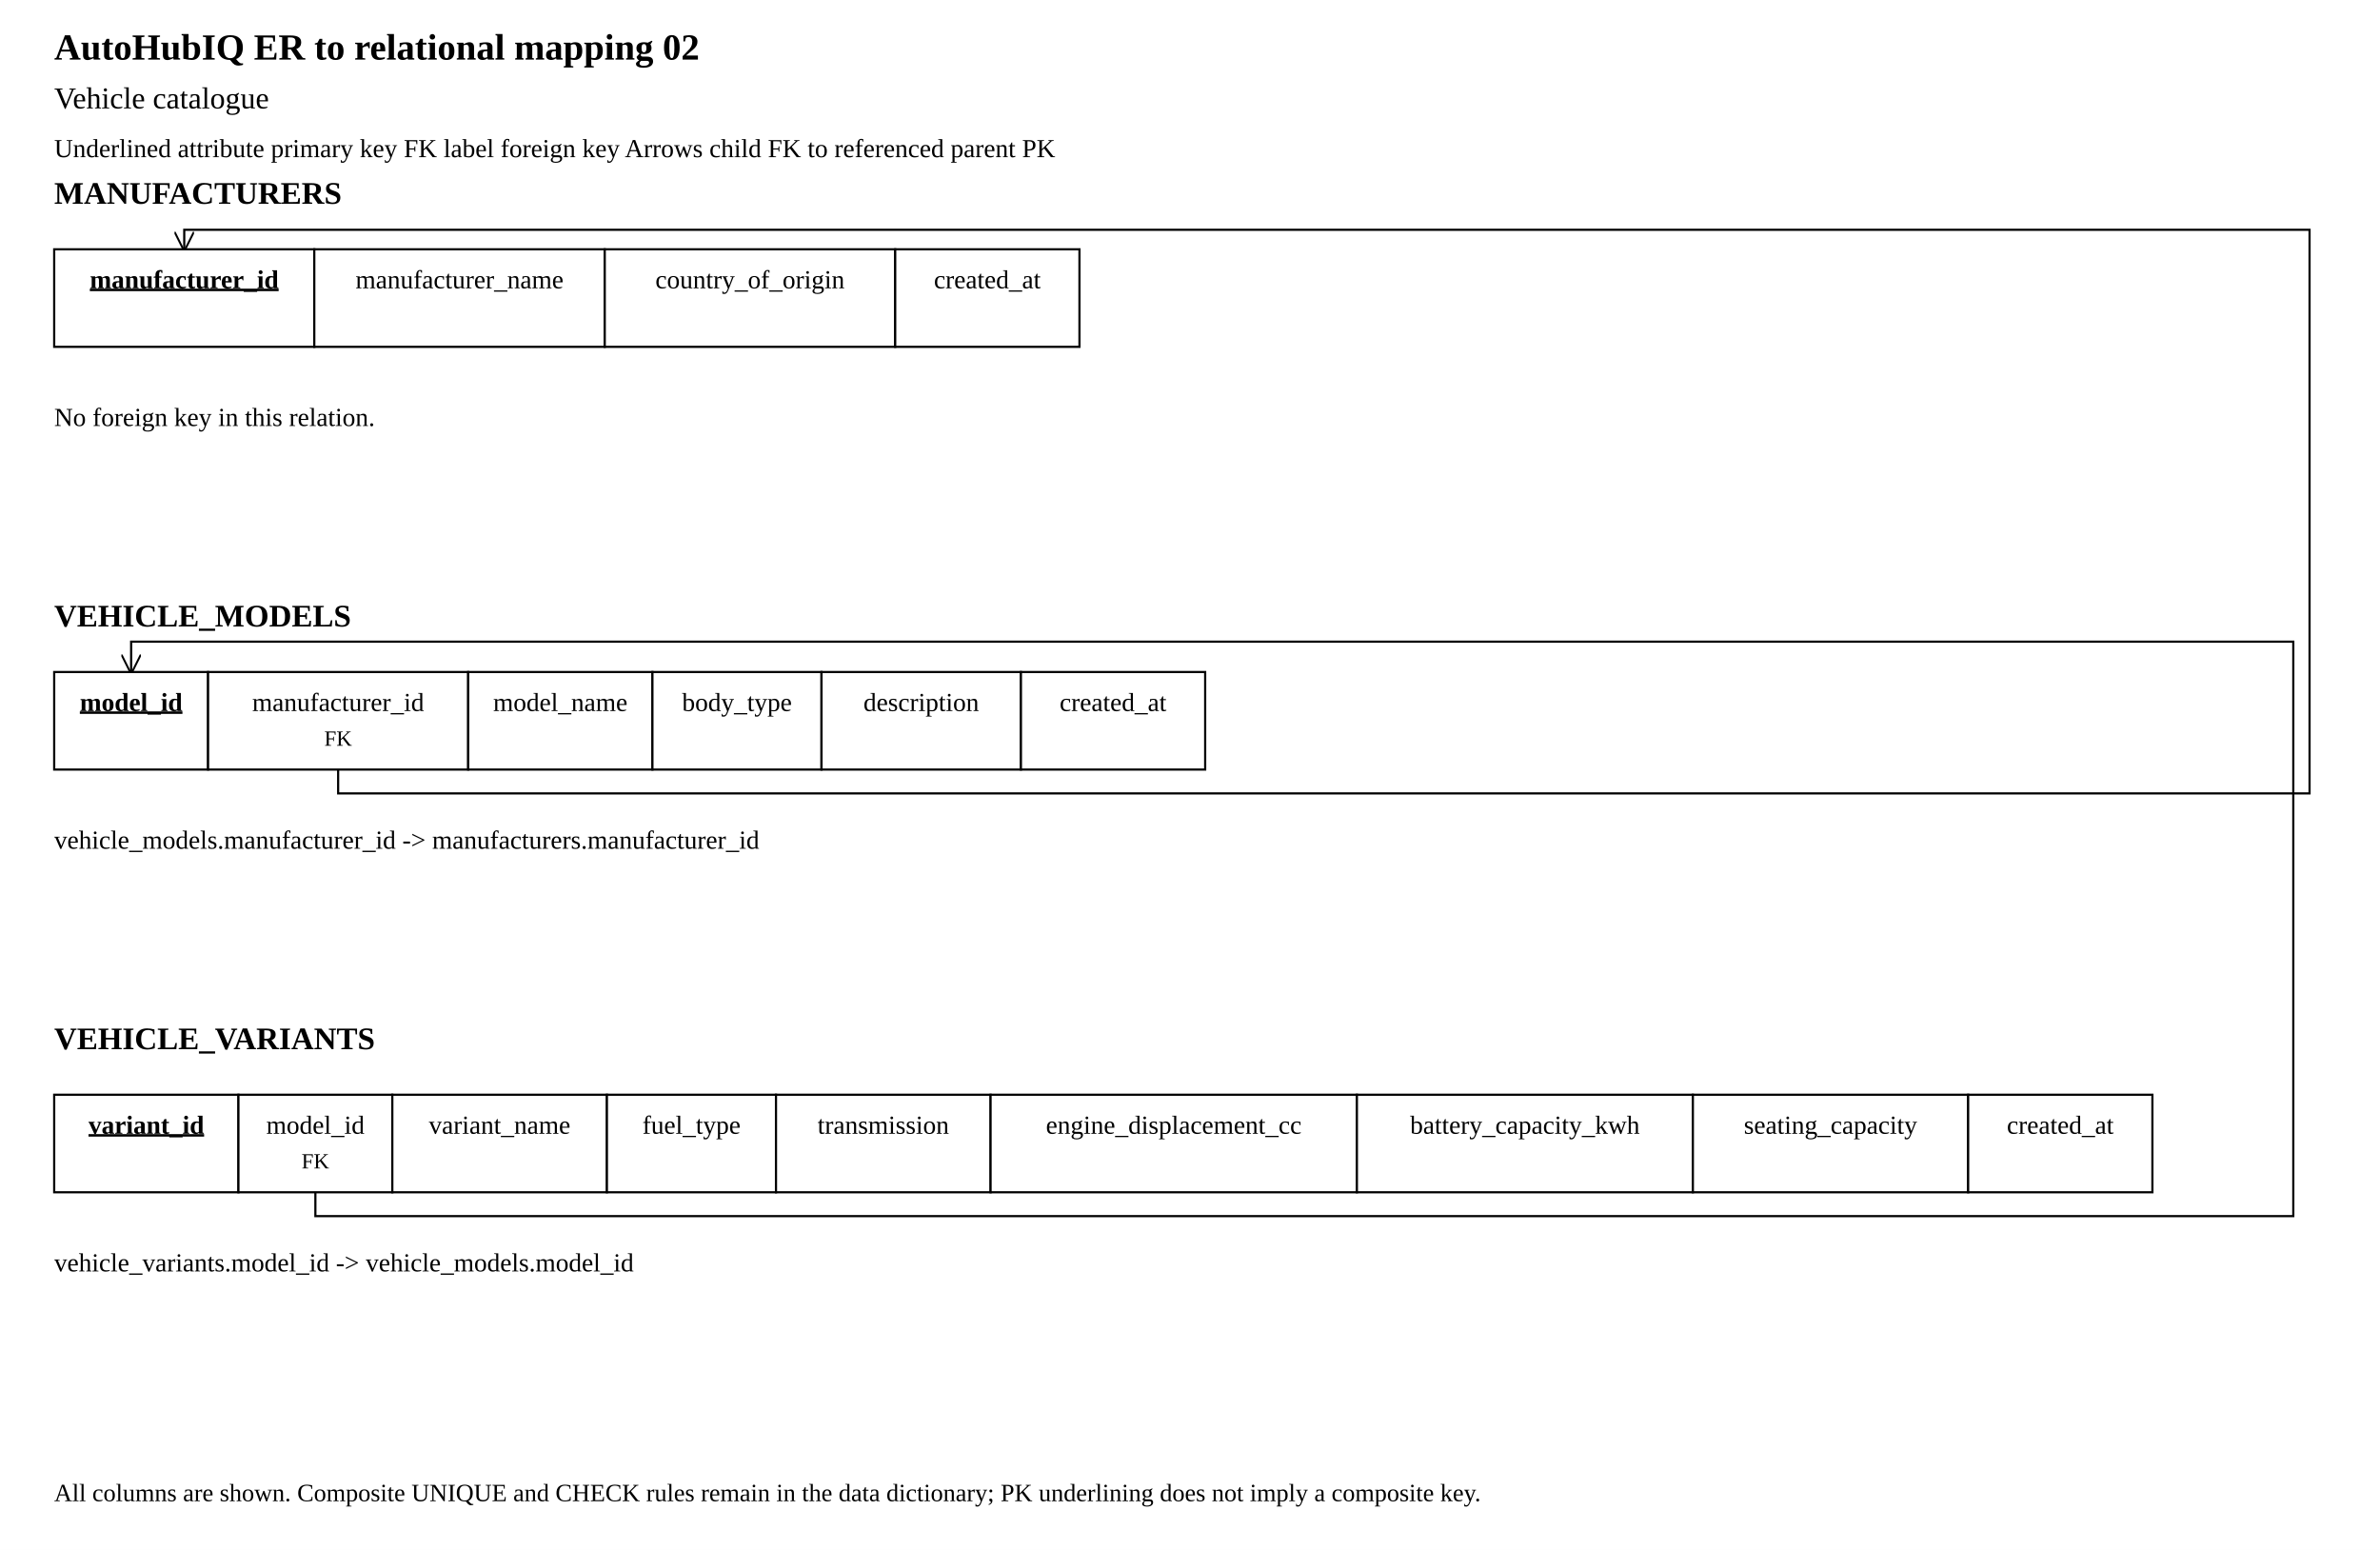
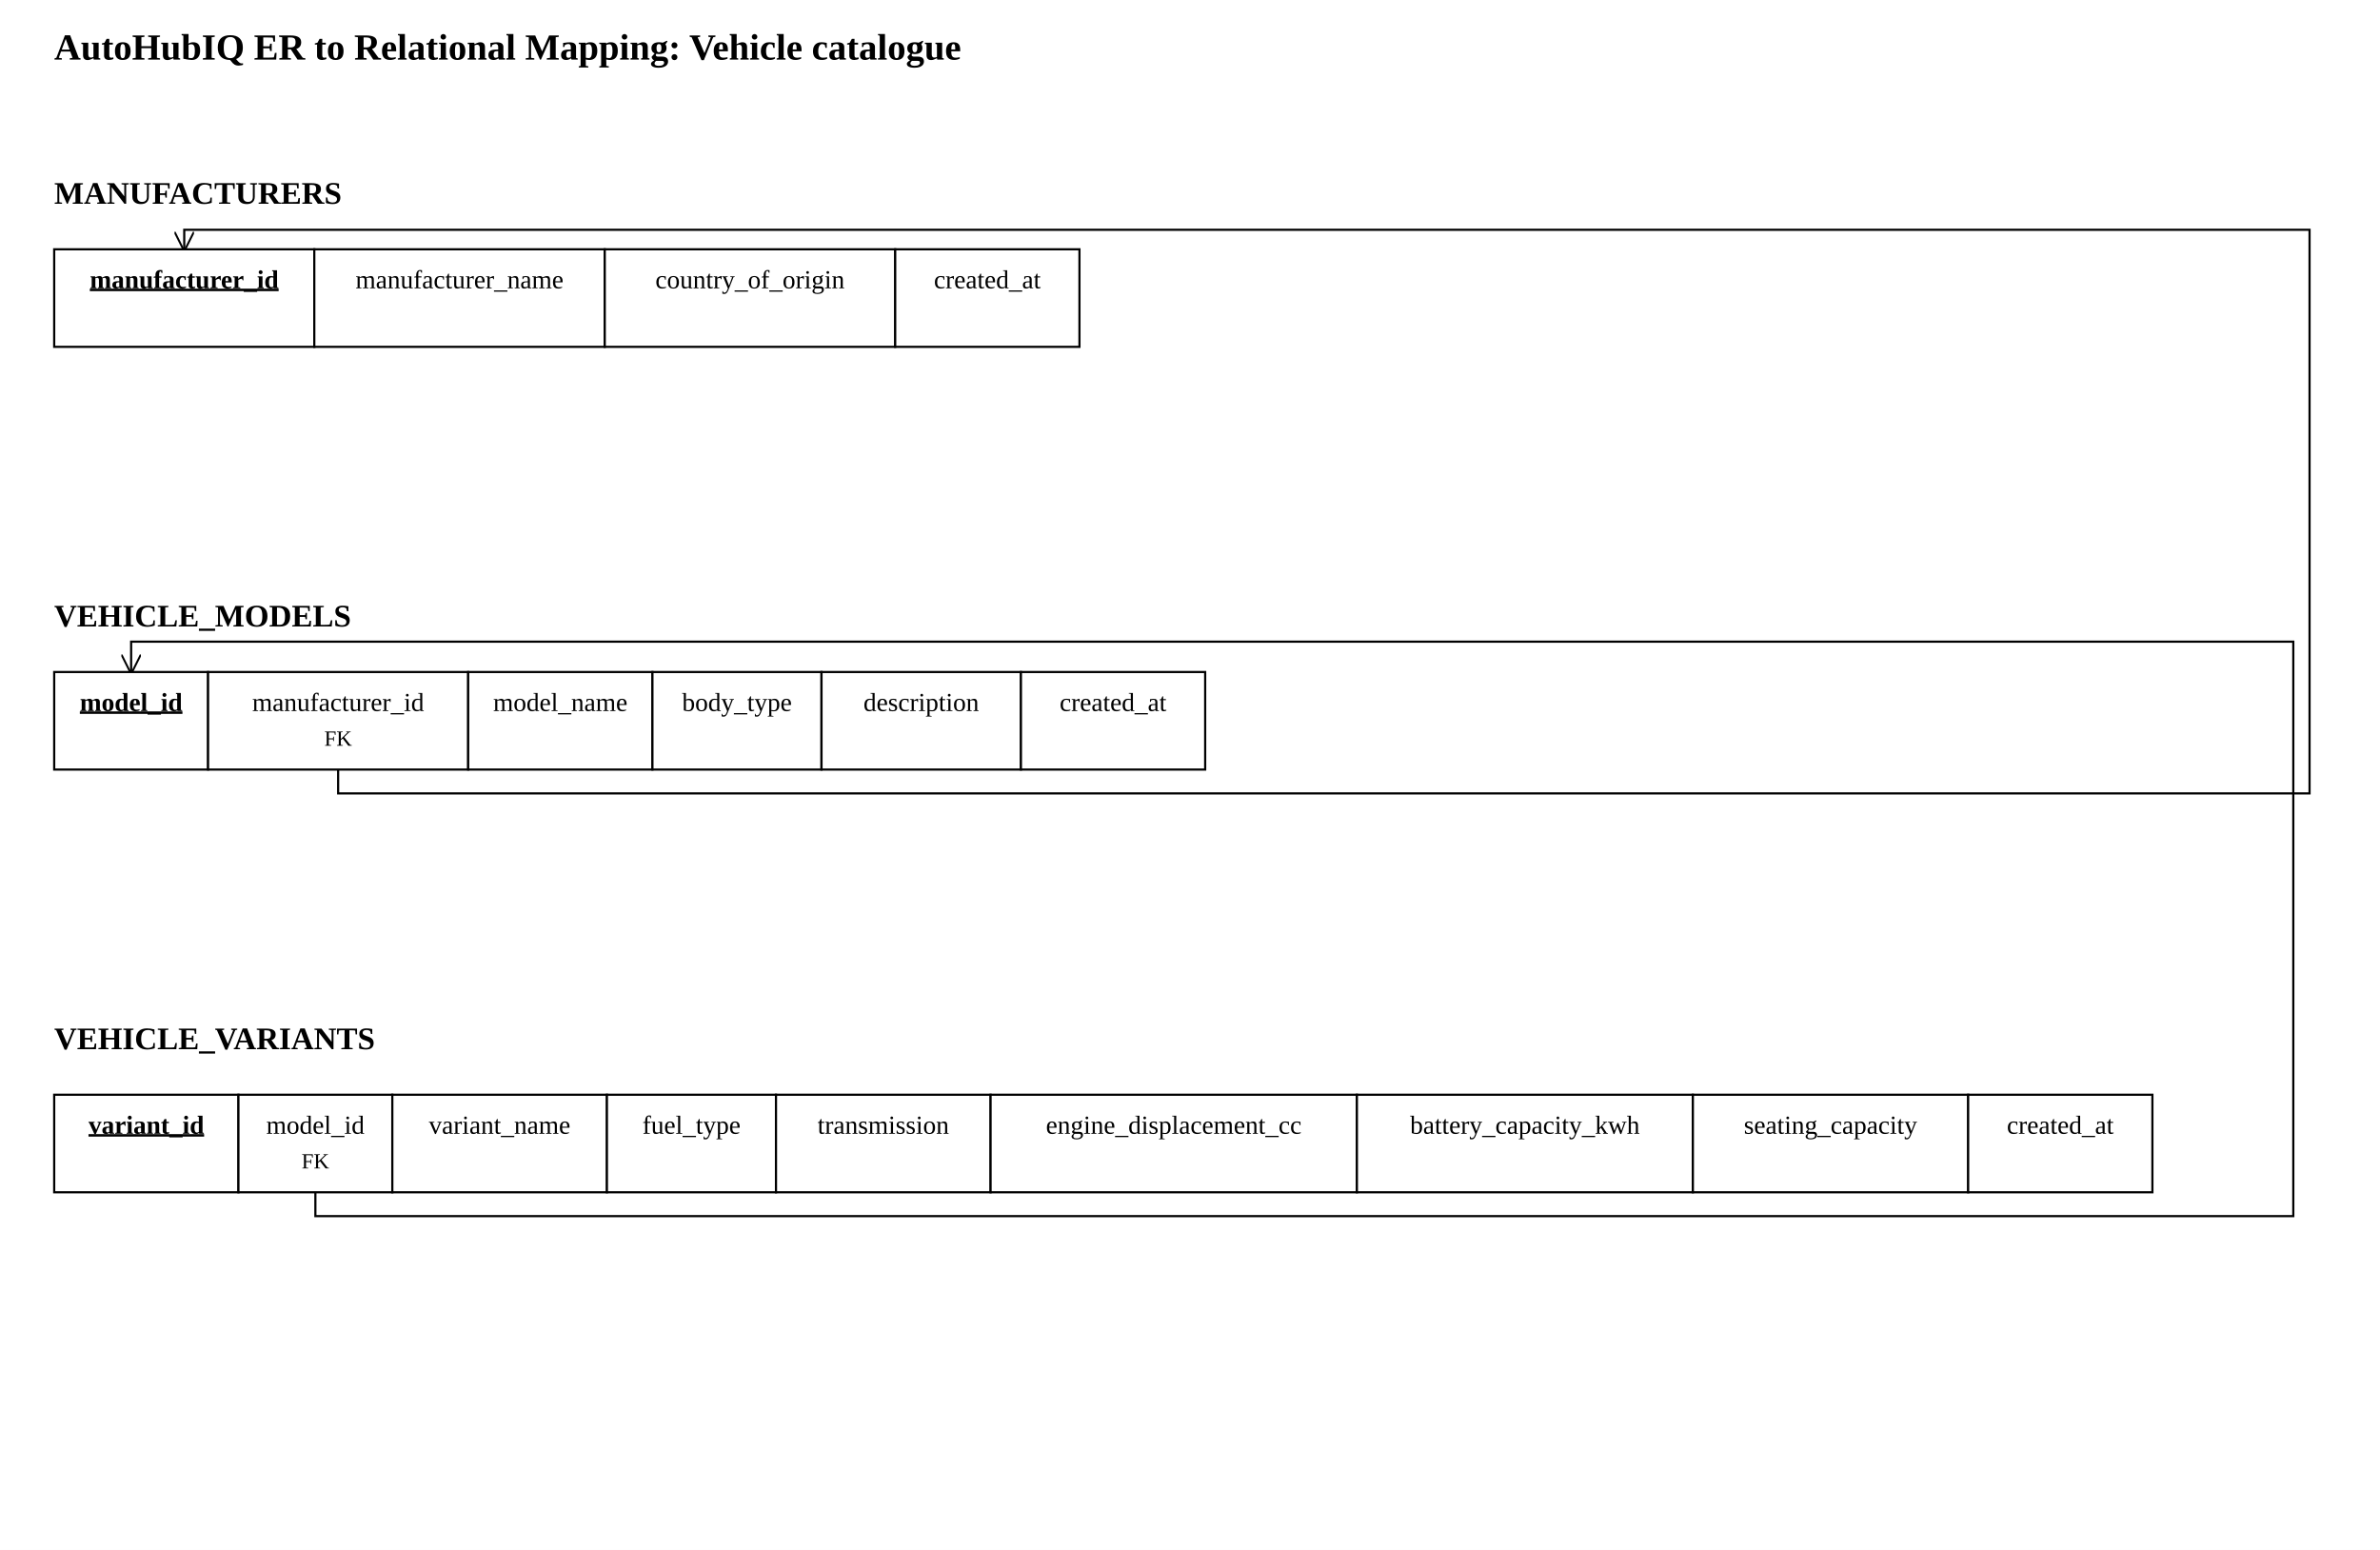
<svg xmlns="http://www.w3.org/2000/svg" width="2196" height="1430" viewBox="0 0 2196 1430" role="img" aria-labelledby="title desc">
  <rect width="2196" height="1430" fill="white" />
-   <text x="50" y="55" font-family="Times New Roman,serif" font-size="34" fill="black" font-weight="bold">AutoHubIQ ER to relational mapping 02</text>
-   <text x="50" y="100" font-family="Times New Roman,serif" font-size="28" fill="black">Vehicle catalogue</text>
-   <text x="50" y="145" font-family="Times New Roman,serif" font-size="24" fill="black">Underlined attribute primary key   FK label foreign key   Arrows child FK to referenced parent PK</text>
+   <text x="50" y="55" font-family="Times New Roman,serif" font-size="34" fill="black" font-weight="bold">AutoHubIQ ER to Relational Mapping: Vehicle catalogue</text>
  <defs>
    <marker id="fk-arrow" viewBox="0 0 10 10" refX="9" refY="5" markerWidth="9" markerHeight="9" orient="auto">
      <path d="M0 0 L10 5 L0 10" fill="none" stroke="black" />
    </marker>
  </defs>
  <path d="M312 710 V732 H2131 V212 H170 V230" fill="none" stroke="black" stroke-width="2" marker-end="url(#fk-arrow)" />
  <path d="M291 1100 V1122 H2116 V592 H121 V620" fill="none" stroke="black" stroke-width="2" marker-end="url(#fk-arrow)" />
  <text x="50" y="188" font-family="Times New Roman,serif" font-size="29" fill="black" font-weight="bold">MANUFACTURERS</text>
  <rect x="50" y="230" width="240" height="90" fill="white" stroke="black" stroke-width="2" />
  <text x="170" y="266" font-family="Times New Roman,serif" font-size="24" fill="black" text-anchor="middle" text-decoration="underline" font-weight="bold">manufacturer_id</text>
  <rect x="290" y="230" width="268" height="90" fill="white" stroke="black" stroke-width="2" />
  <text x="424" y="266" font-family="Times New Roman,serif" font-size="24" fill="black" text-anchor="middle">manufacturer_name</text>
  <rect x="558" y="230" width="268" height="90" fill="white" stroke="black" stroke-width="2" />
  <text x="692" y="266" font-family="Times New Roman,serif" font-size="24" fill="black" text-anchor="middle">country_of_origin</text>
  <rect x="826" y="230" width="170" height="90" fill="white" stroke="black" stroke-width="2" />
  <text x="911" y="266" font-family="Times New Roman,serif" font-size="24" fill="black" text-anchor="middle">created_at</text>
-   <text x="50" y="393" font-family="Times New Roman,serif" font-size="24" fill="black">No foreign key in this relation.</text>
  <text x="50" y="578" font-family="Times New Roman,serif" font-size="29" fill="black" font-weight="bold">VEHICLE_MODELS</text>
  <rect x="50" y="620" width="142" height="90" fill="white" stroke="black" stroke-width="2" />
  <text x="121" y="656" font-family="Times New Roman,serif" font-size="24" fill="black" text-anchor="middle" text-decoration="underline" font-weight="bold">model_id</text>
  <rect x="192" y="620" width="240" height="90" fill="white" stroke="black" stroke-width="2" />
  <text x="312" y="656" font-family="Times New Roman,serif" font-size="24" fill="black" text-anchor="middle">manufacturer_id</text>
  <text x="312" y="688" font-family="Times New Roman,serif" font-size="20" fill="black" text-anchor="middle">FK</text>
  <rect x="432" y="620" width="170" height="90" fill="white" stroke="black" stroke-width="2" />
  <text x="517" y="656" font-family="Times New Roman,serif" font-size="24" fill="black" text-anchor="middle">model_name</text>
  <rect x="602" y="620" width="156" height="90" fill="white" stroke="black" stroke-width="2" />
  <text x="680" y="656" font-family="Times New Roman,serif" font-size="24" fill="black" text-anchor="middle">body_type</text>
  <rect x="758" y="620" width="184" height="90" fill="white" stroke="black" stroke-width="2" />
  <text x="850" y="656" font-family="Times New Roman,serif" font-size="24" fill="black" text-anchor="middle">description</text>
  <rect x="942" y="620" width="170" height="90" fill="white" stroke="black" stroke-width="2" />
  <text x="1027" y="656" font-family="Times New Roman,serif" font-size="24" fill="black" text-anchor="middle">created_at</text>
-   <text x="50" y="783" font-family="Times New Roman,serif" font-size="24" fill="black">vehicle_models.manufacturer_id -&gt; manufacturers.manufacturer_id</text>
  <text x="50" y="968" font-family="Times New Roman,serif" font-size="29" fill="black" font-weight="bold">VEHICLE_VARIANTS</text>
  <rect x="50" y="1010" width="170" height="90" fill="white" stroke="black" stroke-width="2" />
  <text x="135" y="1046" font-family="Times New Roman,serif" font-size="24" fill="black" text-anchor="middle" text-decoration="underline" font-weight="bold">variant_id</text>
  <rect x="220" y="1010" width="142" height="90" fill="white" stroke="black" stroke-width="2" />
  <text x="291" y="1046" font-family="Times New Roman,serif" font-size="24" fill="black" text-anchor="middle">model_id</text>
  <text x="291" y="1078" font-family="Times New Roman,serif" font-size="20" fill="black" text-anchor="middle">FK</text>
  <rect x="362" y="1010" width="198" height="90" fill="white" stroke="black" stroke-width="2" />
  <text x="461" y="1046" font-family="Times New Roman,serif" font-size="24" fill="black" text-anchor="middle">variant_name</text>
  <rect x="560" y="1010" width="156" height="90" fill="white" stroke="black" stroke-width="2" />
  <text x="638" y="1046" font-family="Times New Roman,serif" font-size="24" fill="black" text-anchor="middle">fuel_type</text>
  <rect x="716" y="1010" width="198" height="90" fill="white" stroke="black" stroke-width="2" />
  <text x="815" y="1046" font-family="Times New Roman,serif" font-size="24" fill="black" text-anchor="middle">transmission</text>
  <rect x="914" y="1010" width="338" height="90" fill="white" stroke="black" stroke-width="2" />
  <text x="1083" y="1046" font-family="Times New Roman,serif" font-size="24" fill="black" text-anchor="middle">engine_displacement_cc</text>
  <rect x="1252" y="1010" width="310" height="90" fill="white" stroke="black" stroke-width="2" />
  <text x="1407" y="1046" font-family="Times New Roman,serif" font-size="24" fill="black" text-anchor="middle">battery_capacity_kwh</text>
  <rect x="1562" y="1010" width="254" height="90" fill="white" stroke="black" stroke-width="2" />
  <text x="1689" y="1046" font-family="Times New Roman,serif" font-size="24" fill="black" text-anchor="middle">seating_capacity</text>
  <rect x="1816" y="1010" width="170" height="90" fill="white" stroke="black" stroke-width="2" />
  <text x="1901" y="1046" font-family="Times New Roman,serif" font-size="24" fill="black" text-anchor="middle">created_at</text>
-   <text x="50" y="1173" font-family="Times New Roman,serif" font-size="24" fill="black">vehicle_variants.model_id -&gt; vehicle_models.model_id</text>
-   <text x="50" y="1385" font-family="Times New Roman,serif" font-size="23" fill="black">All columns are shown. Composite UNIQUE and CHECK rules remain in the data dictionary; PK underlining does not imply a composite key.</text>
</svg>
